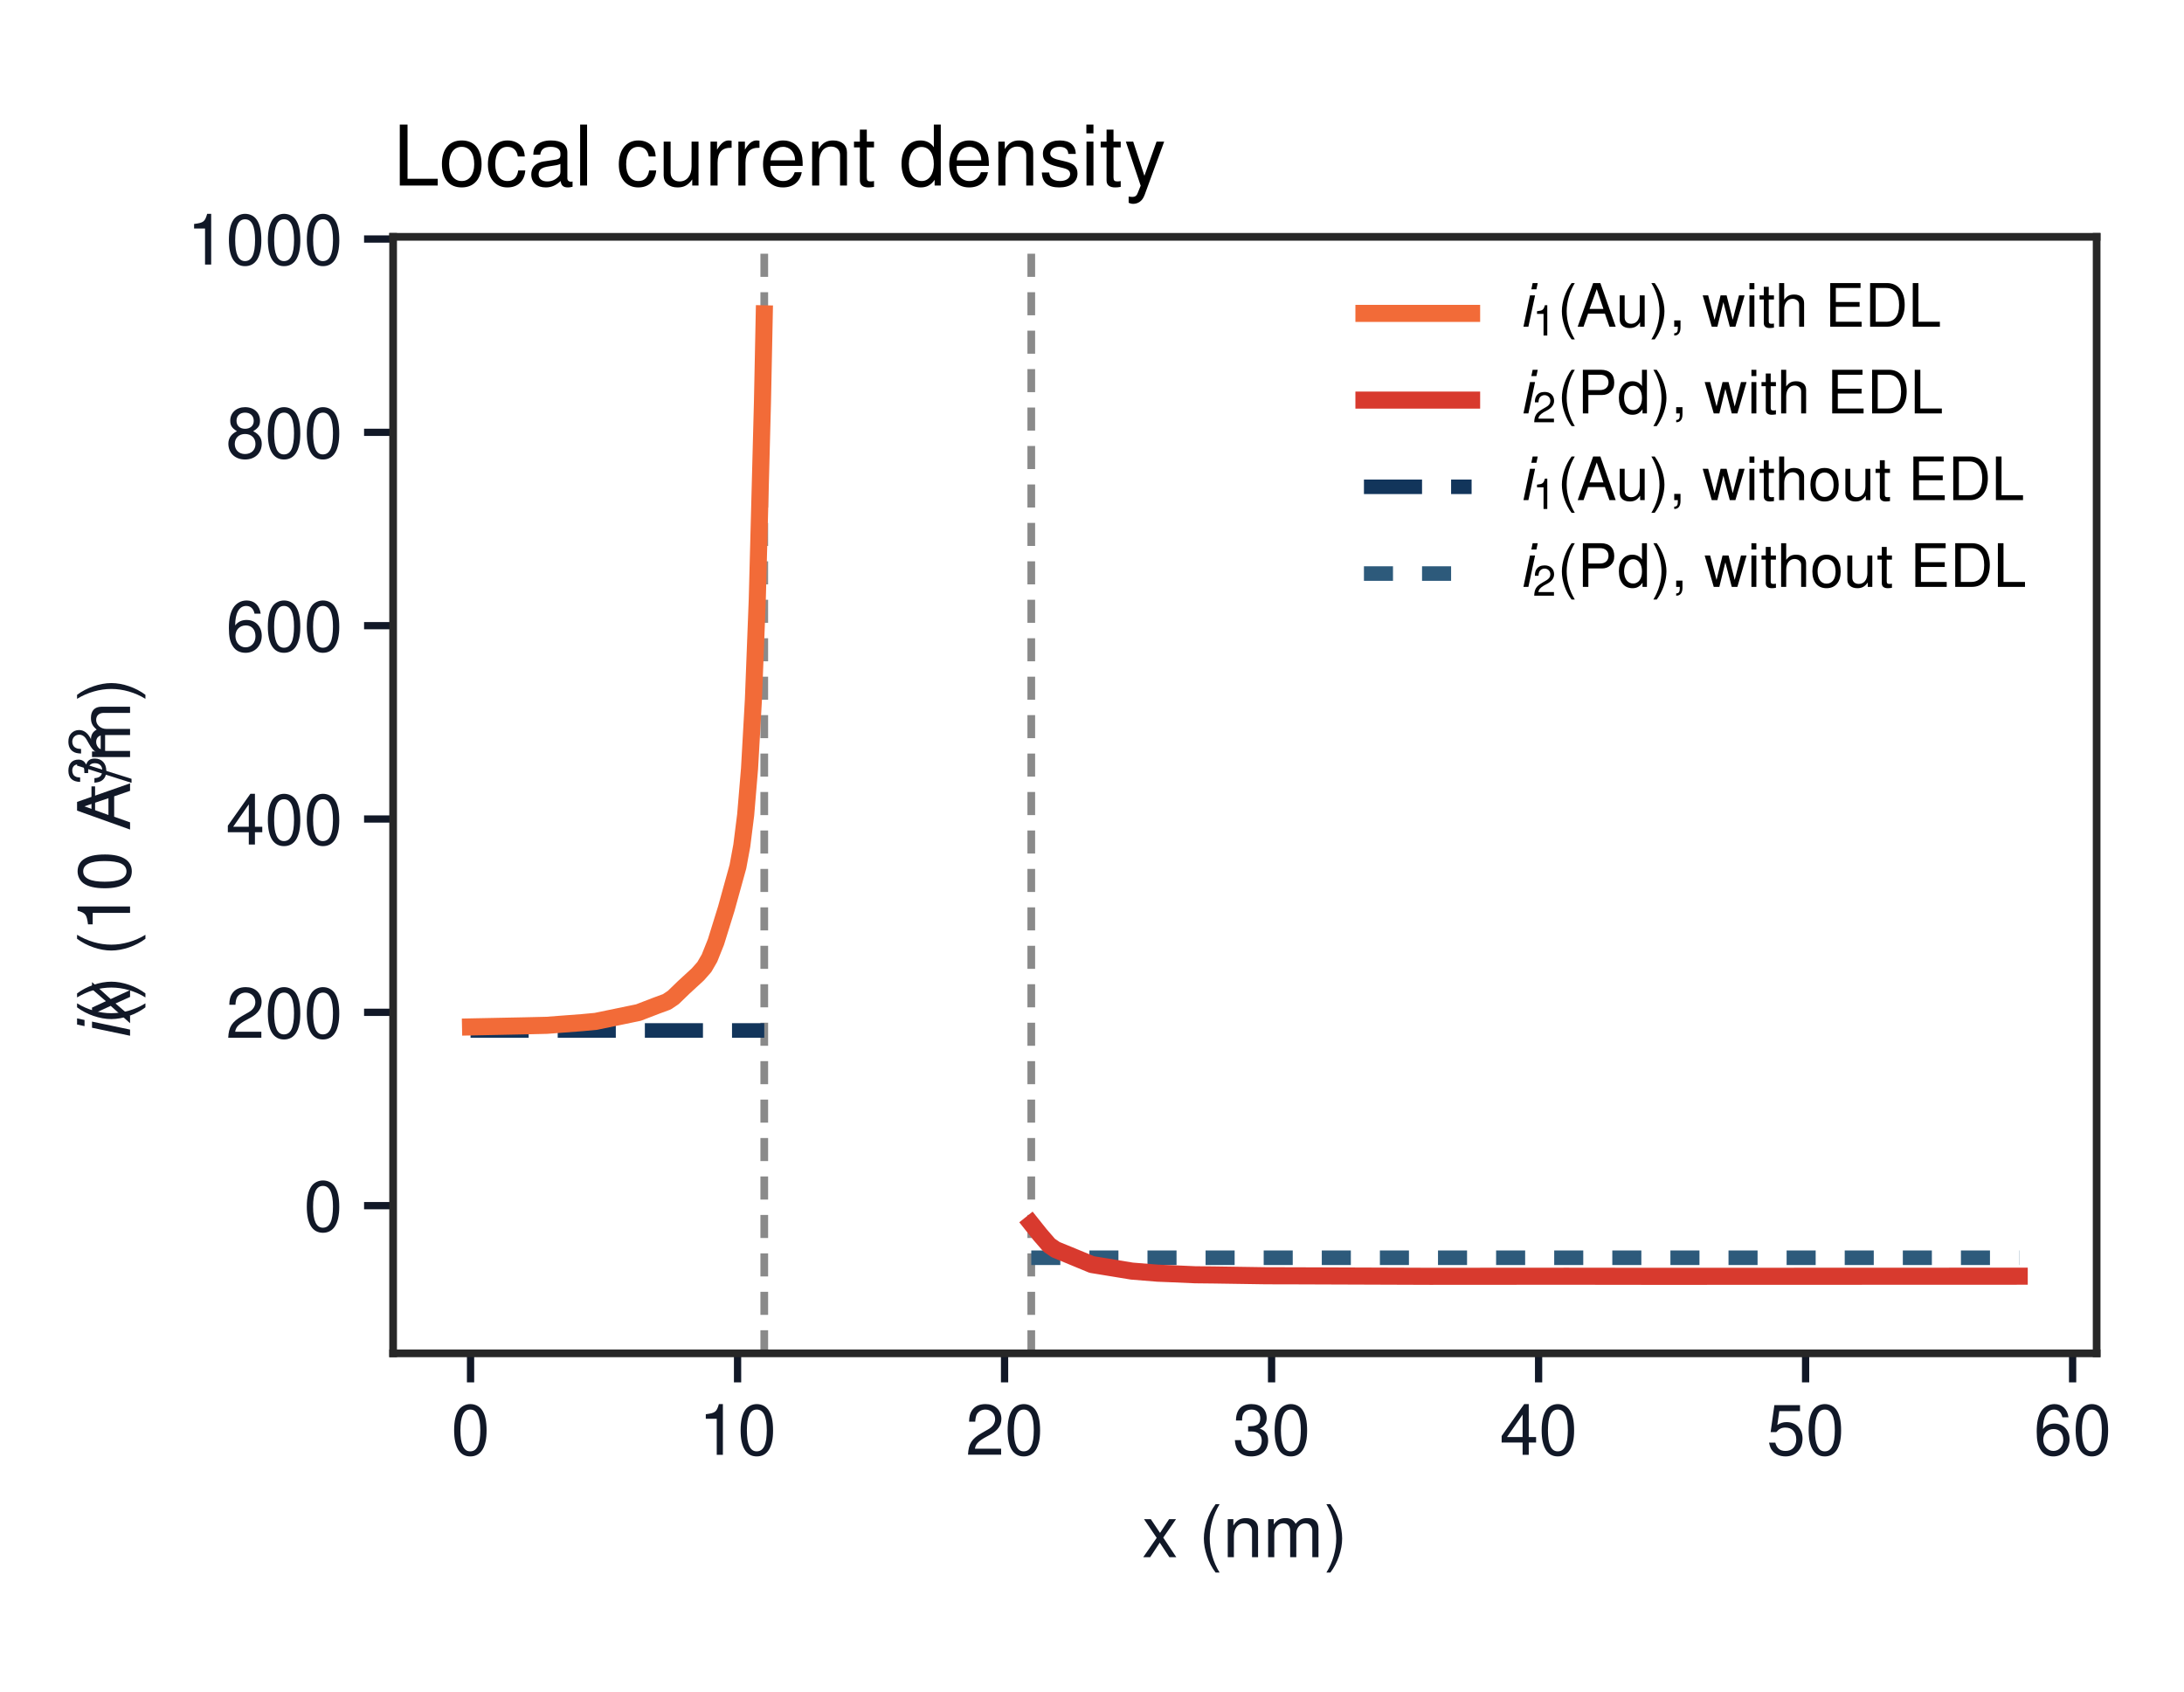
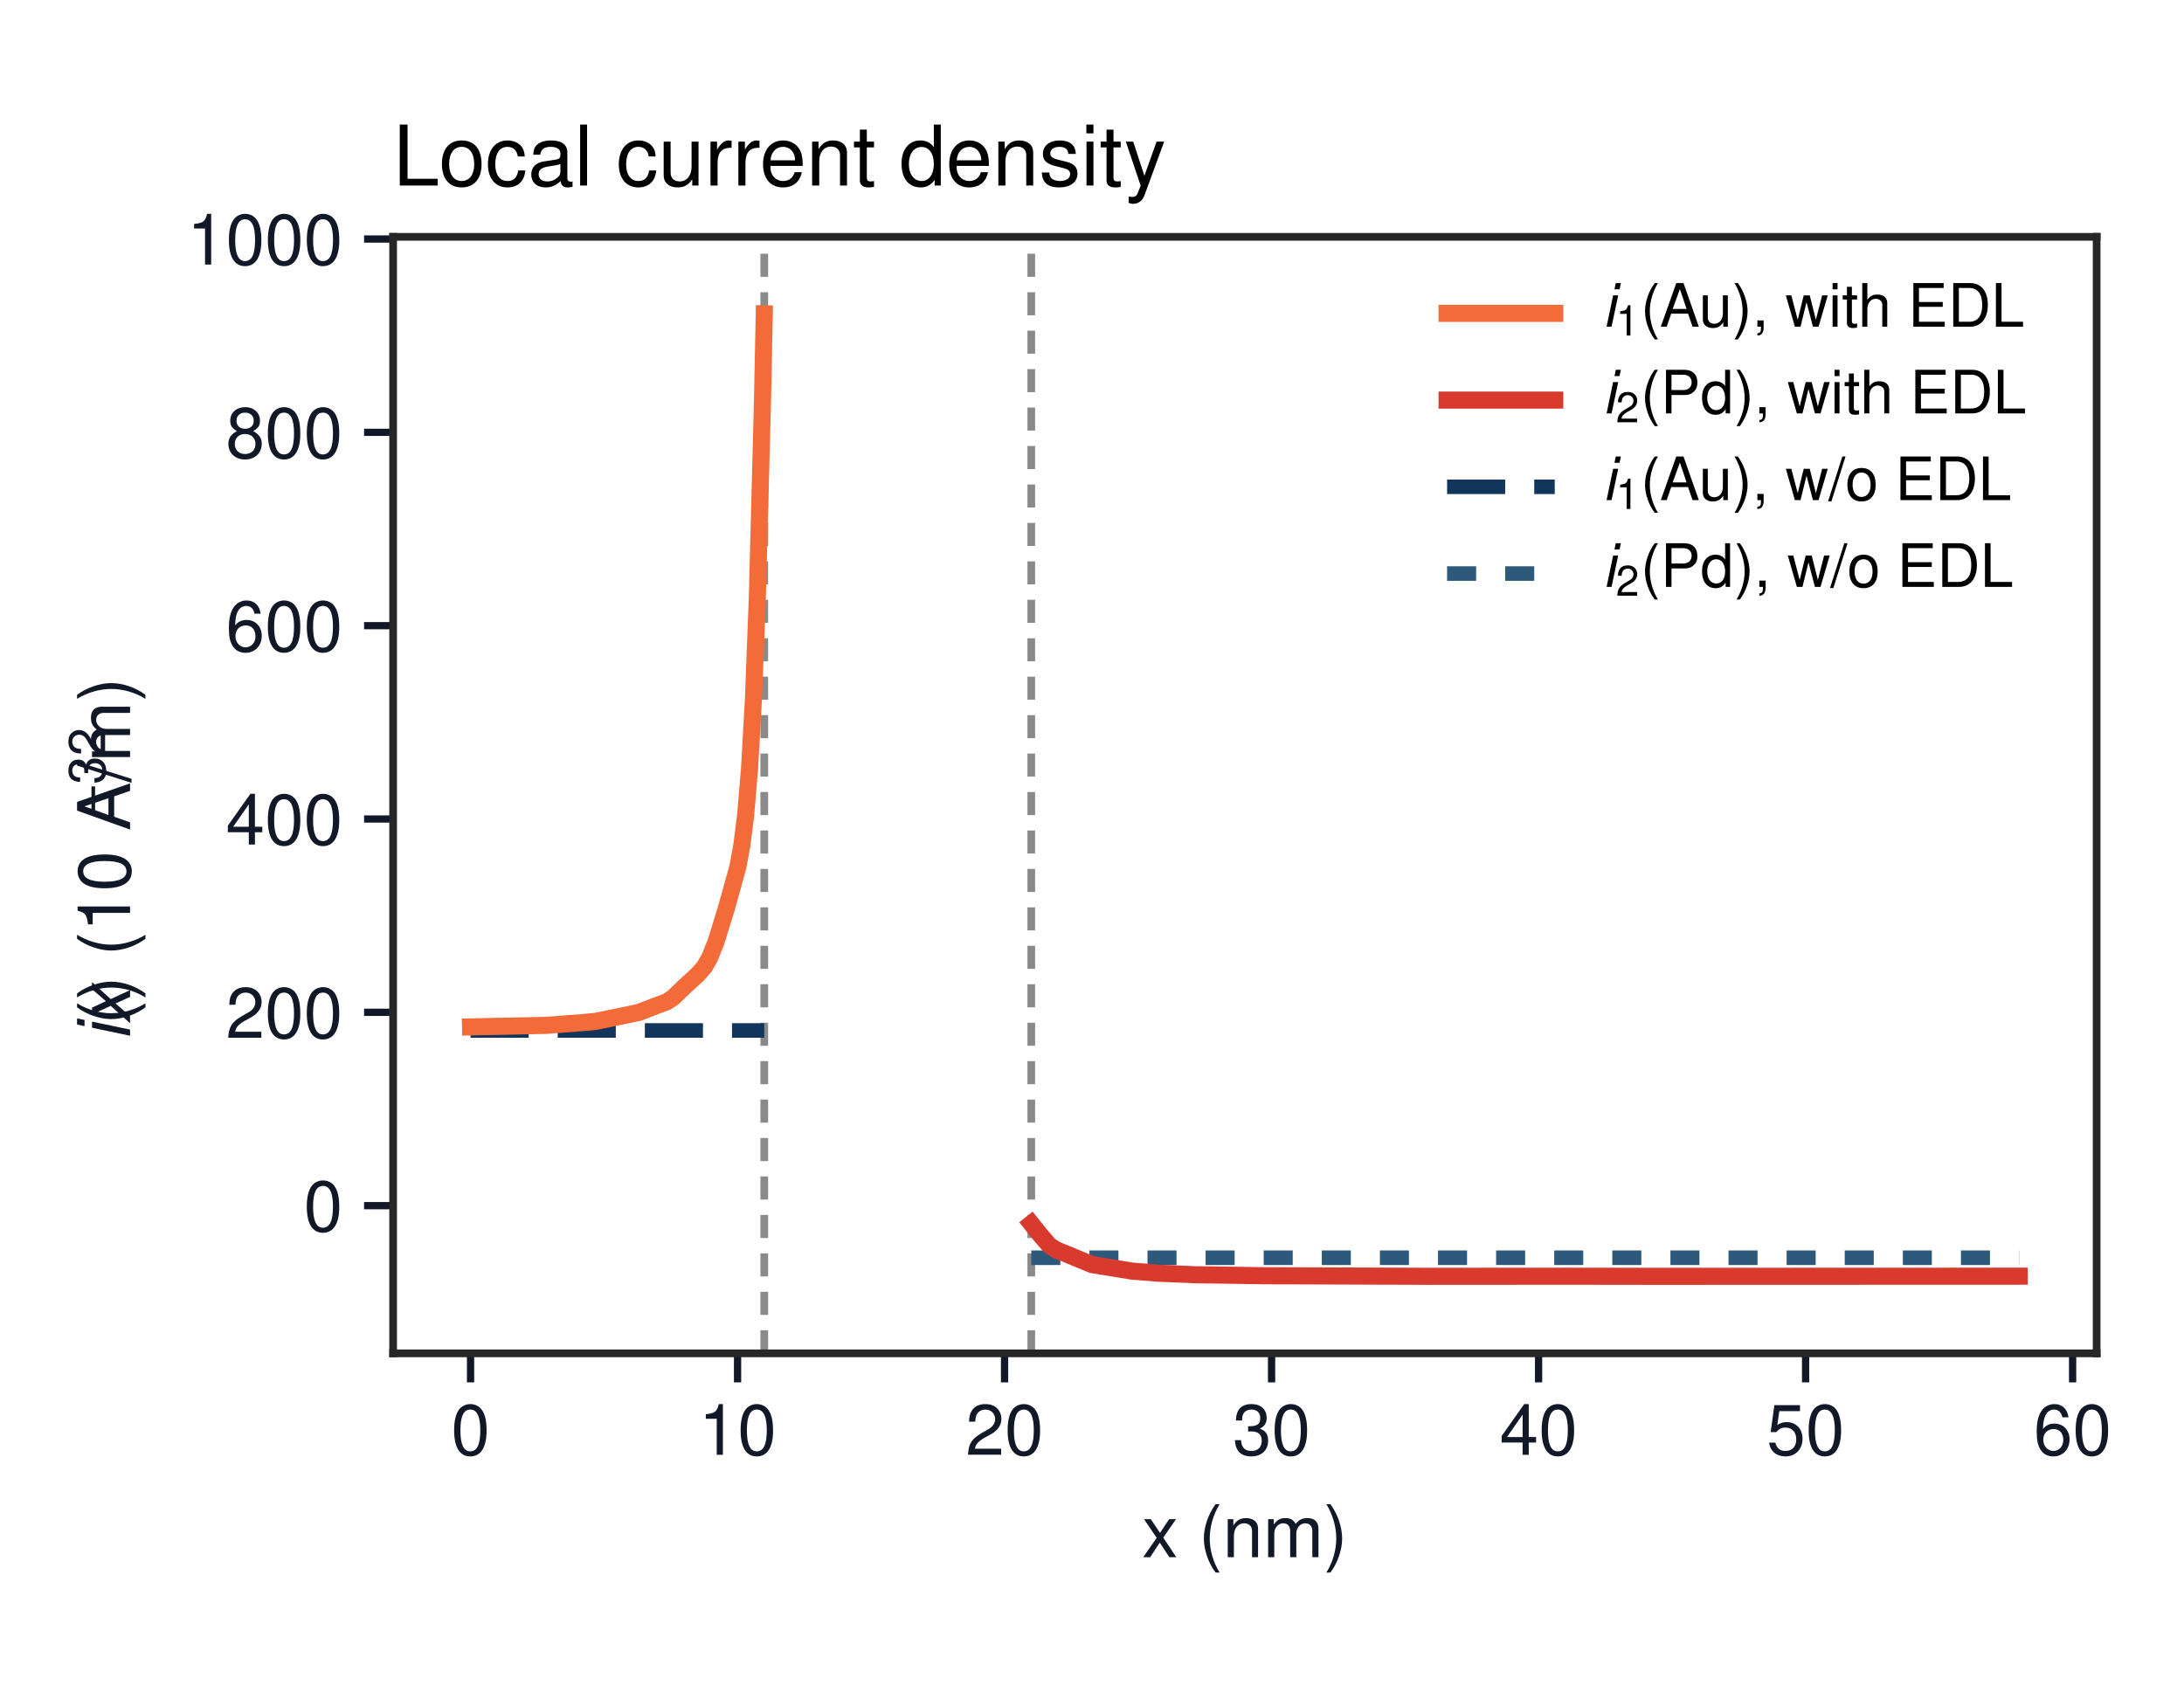
<svg xmlns="http://www.w3.org/2000/svg" xmlns:xlink="http://www.w3.org/1999/xlink" width="255.6pt" height="198pt" viewBox="0 0 255.6 198" version="1.1">
  <defs>
    <style type="text/css">*{stroke-linejoin: round; stroke-linecap: butt}</style>
  </defs>
  <g id="figure_1">
    <g id="patch_1">
      <path d="M 0 198  L 255.6 198  L 255.6 0  L 0 0  L 0 198  z " style="fill: none; opacity: 0" />
    </g>
    <g id="axes_1">
      <g id="patch_2">
        <path d="M 46.008 158.4  L 245.376 158.4  L 245.376 27.72  L 46.008 27.72  L 46.008 158.4  z " style="fill: none" />
      </g>
      <g id="matplotlib.axis_1">
        <g id="xtick_1">
          <g id="line2d_1">
            <defs>
-               <path id="mf404d20f85" d="M 0 0  L 0 3.4  " style="stroke: #111827; stroke-width: 0.85" />
+               <path id="m3ea3c2233b" d="M 0 0  L 0 3.4  " style="stroke: #111827; stroke-width: 0.85" />
            </defs>
            <g>
-               <use xlink:href="#mf404d20f85" x="55.07" y="158.4" style="fill: #111827; stroke: #111827; stroke-width: 0.85" />
+               <use xlink:href="#m3ea3c2233b" x="55.07" y="158.4" style="fill: #111827; stroke: #111827; stroke-width: 0.85" />
            </g>
          </g>
          <g id="text_1">
            <text style="fill: #111827; font: 8.2px 'Helvetica', 'Nimbus Sans', 'Arial', 'DejaVu Sans', sans-serif; text-anchor: middle" x="55.07" y="170.278" transform="rotate(-0 55.07018 170.2783)">0</text>
          </g>
        </g>
        <g id="xtick_2">
          <g id="line2d_2">
            <g>
-               <use xlink:href="#mf404d20f85" x="86.319" y="158.4" style="fill: #111827; stroke: #111827; stroke-width: 0.85" />
+               <use xlink:href="#m3ea3c2233b" x="86.319" y="158.4" style="fill: #111827; stroke: #111827; stroke-width: 0.85" />
            </g>
          </g>
          <g id="text_2">
            <text style="fill: #111827; font: 8.2px 'Helvetica', 'Nimbus Sans', 'Arial', 'DejaVu Sans', sans-serif; text-anchor: middle" x="86.319" y="170.278" transform="rotate(-0 86.31909 170.2783)">10</text>
          </g>
        </g>
        <g id="xtick_3">
          <g id="line2d_3">
            <g>
-               <use xlink:href="#mf404d20f85" x="117.568" y="158.4" style="fill: #111827; stroke: #111827; stroke-width: 0.85" />
+               <use xlink:href="#m3ea3c2233b" x="117.568" y="158.4" style="fill: #111827; stroke: #111827; stroke-width: 0.85" />
            </g>
          </g>
          <g id="text_3">
            <text style="fill: #111827; font: 8.2px 'Helvetica', 'Nimbus Sans', 'Arial', 'DejaVu Sans', sans-serif; text-anchor: middle" x="117.568" y="170.278" transform="rotate(-0 117.568 170.2783)">20</text>
          </g>
        </g>
        <g id="xtick_4">
          <g id="line2d_4">
            <g>
-               <use xlink:href="#mf404d20f85" x="148.817" y="158.4" style="fill: #111827; stroke: #111827; stroke-width: 0.85" />
+               <use xlink:href="#m3ea3c2233b" x="148.817" y="158.4" style="fill: #111827; stroke: #111827; stroke-width: 0.85" />
            </g>
          </g>
          <g id="text_4">
            <text style="fill: #111827; font: 8.2px 'Helvetica', 'Nimbus Sans', 'Arial', 'DejaVu Sans', sans-serif; text-anchor: middle" x="148.817" y="170.278" transform="rotate(-0 148.8169 170.2783)">30</text>
          </g>
        </g>
        <g id="xtick_5">
          <g id="line2d_5">
            <g>
-               <use xlink:href="#mf404d20f85" x="180.066" y="158.4" style="fill: #111827; stroke: #111827; stroke-width: 0.85" />
+               <use xlink:href="#m3ea3c2233b" x="180.066" y="158.4" style="fill: #111827; stroke: #111827; stroke-width: 0.85" />
            </g>
          </g>
          <g id="text_5">
            <text style="fill: #111827; font: 8.2px 'Helvetica', 'Nimbus Sans', 'Arial', 'DejaVu Sans', sans-serif; text-anchor: middle" x="180.066" y="170.278" transform="rotate(-0 180.0658 170.2783)">40</text>
          </g>
        </g>
        <g id="xtick_6">
          <g id="line2d_6">
            <g>
-               <use xlink:href="#mf404d20f85" x="211.315" y="158.4" style="fill: #111827; stroke: #111827; stroke-width: 0.85" />
+               <use xlink:href="#m3ea3c2233b" x="211.315" y="158.4" style="fill: #111827; stroke: #111827; stroke-width: 0.85" />
            </g>
          </g>
          <g id="text_6">
            <text style="fill: #111827; font: 8.2px 'Helvetica', 'Nimbus Sans', 'Arial', 'DejaVu Sans', sans-serif; text-anchor: middle" x="211.315" y="170.278" transform="rotate(-0 211.3147 170.2783)">50</text>
          </g>
        </g>
        <g id="xtick_7">
          <g id="line2d_7">
            <g>
-               <use xlink:href="#mf404d20f85" x="242.564" y="158.4" style="fill: #111827; stroke: #111827; stroke-width: 0.85" />
+               <use xlink:href="#m3ea3c2233b" x="242.564" y="158.4" style="fill: #111827; stroke: #111827; stroke-width: 0.85" />
            </g>
          </g>
          <g id="text_7">
            <text style="fill: #111827; font: 8.2px 'Helvetica', 'Nimbus Sans', 'Arial', 'DejaVu Sans', sans-serif; text-anchor: middle" x="242.564" y="170.278" transform="rotate(-0 242.5636 170.2783)">60</text>
          </g>
        </g>
        <g id="text_8">
          <text style="fill: #111827; font: 8.5px 'Helvetica', 'Nimbus Sans', 'Arial', 'DejaVu Sans', sans-serif; text-anchor: middle" x="145.692" y="182.263" transform="rotate(-0 145.692 182.2627)">x (nm)</text>
        </g>
      </g>
      <g id="matplotlib.axis_2">
        <g id="ytick_1">
          <g id="line2d_8">
            <defs>
-               <path id="m4a5622a10d" d="M 0 0  L -3.4 0  " style="stroke: #111827; stroke-width: 0.85" />
+               <path id="mb345147439" d="M 0 0  L -3.4 0  " style="stroke: #111827; stroke-width: 0.85" />
            </defs>
            <g>
-               <use xlink:href="#m4a5622a10d" x="46.008" y="141.115" style="fill: #111827; stroke: #111827; stroke-width: 0.85" />
+               <use xlink:href="#mb345147439" x="46.008" y="141.115" style="fill: #111827; stroke: #111827; stroke-width: 0.85" />
            </g>
          </g>
          <g id="text_9">
            <text style="fill: #111827; font: 8.2px 'Helvetica', 'Nimbus Sans', 'Arial', 'DejaVu Sans', sans-serif; text-anchor: end" x="40.108" y="144.104" transform="rotate(-0 40.108 144.1041)">0</text>
          </g>
        </g>
        <g id="ytick_2">
          <g id="line2d_9">
            <g>
-               <use xlink:href="#m4a5622a10d" x="46.008" y="118.487" style="fill: #111827; stroke: #111827; stroke-width: 0.85" />
+               <use xlink:href="#mb345147439" x="46.008" y="118.487" style="fill: #111827; stroke: #111827; stroke-width: 0.85" />
            </g>
          </g>
          <g id="text_10">
            <text style="fill: #111827; font: 8.2px 'Helvetica', 'Nimbus Sans', 'Arial', 'DejaVu Sans', sans-serif; text-anchor: end" x="40.108" y="121.476" transform="rotate(-0 40.108 121.4762)">200</text>
          </g>
        </g>
        <g id="ytick_3">
          <g id="line2d_10">
            <g>
-               <use xlink:href="#m4a5622a10d" x="46.008" y="95.859" style="fill: #111827; stroke: #111827; stroke-width: 0.85" />
+               <use xlink:href="#mb345147439" x="46.008" y="95.859" style="fill: #111827; stroke: #111827; stroke-width: 0.85" />
            </g>
          </g>
          <g id="text_11">
            <text style="fill: #111827; font: 8.2px 'Helvetica', 'Nimbus Sans', 'Arial', 'DejaVu Sans', sans-serif; text-anchor: end" x="40.108" y="98.848" transform="rotate(-0 40.108 98.84835)">400</text>
          </g>
        </g>
        <g id="ytick_4">
          <g id="line2d_11">
            <g>
-               <use xlink:href="#m4a5622a10d" x="46.008" y="73.231" style="fill: #111827; stroke: #111827; stroke-width: 0.85" />
+               <use xlink:href="#mb345147439" x="46.008" y="73.231" style="fill: #111827; stroke: #111827; stroke-width: 0.85" />
            </g>
          </g>
          <g id="text_12">
            <text style="fill: #111827; font: 8.2px 'Helvetica', 'Nimbus Sans', 'Arial', 'DejaVu Sans', sans-serif; text-anchor: end" x="40.108" y="76.22" transform="rotate(-0 40.108 76.22047)">600</text>
          </g>
        </g>
        <g id="ytick_5">
          <g id="line2d_12">
            <g>
-               <use xlink:href="#m4a5622a10d" x="46.008" y="50.603" style="fill: #111827; stroke: #111827; stroke-width: 0.85" />
+               <use xlink:href="#mb345147439" x="46.008" y="50.603" style="fill: #111827; stroke: #111827; stroke-width: 0.85" />
            </g>
          </g>
          <g id="text_13">
            <text style="fill: #111827; font: 8.2px 'Helvetica', 'Nimbus Sans', 'Arial', 'DejaVu Sans', sans-serif; text-anchor: end" x="40.108" y="53.593" transform="rotate(-0 40.108 53.59259)">800</text>
          </g>
        </g>
        <g id="ytick_6">
          <g id="line2d_13">
            <g>
-               <use xlink:href="#m4a5622a10d" x="46.008" y="27.976" style="fill: #111827; stroke: #111827; stroke-width: 0.85" />
+               <use xlink:href="#mb345147439" x="46.008" y="27.976" style="fill: #111827; stroke: #111827; stroke-width: 0.85" />
            </g>
          </g>
          <g id="text_14">
            <text style="fill: #111827; font: 8.2px 'Helvetica', 'Nimbus Sans', 'Arial', 'DejaVu Sans', sans-serif; text-anchor: end" x="40.108" y="30.965" transform="rotate(-0 40.108 30.96471)">1000</text>
          </g>
        </g>
        <g id="text_15">
          <g style="fill: #111827" transform="translate(16.00325 121.79) rotate(-90)">
            <text>
              <tspan style="font: italic 8.5px 'Nimbus Sans'" x="0 4.717" y="-0.779">ix</tspan>
              <tspan style="font: 8.5px 'Nimbus Sans'" x="1.887 8.967 11.798 14.161 16.991 21.717 33.508 35.871 41.541 43.904 54.574" y="-0.779">() (10 A/m)</tspan>
              <tspan style="font: 5.95px 'Nimbus Sans'" x="26.517 29.991 51.057" y="-3.702">−32</tspan>
            </text>
          </g>
        </g>
      </g>
      <g id="line2d_14">
-         <path d="M 89.444 158.4  L 89.444 27.72  " clip-path="url(#pbeebf74655)" style="fill: none; stroke-dasharray: 2.7,1.8; stroke-dashoffset: 0; stroke: #767676; stroke-opacity: 0.85; stroke-width: 0.9" />
+         <path d="M 89.444 158.4  L 89.444 27.72  " clip-path="url(#pe1183c28b0)" style="fill: none; stroke-dasharray: 2.7,1.8; stroke-dashoffset: 0; stroke: #767676; stroke-opacity: 0.85; stroke-width: 0.9" />
      </g>
      <g id="line2d_15">
-         <path d="M 120.693 158.4  L 120.693 27.72  " clip-path="url(#pbeebf74655)" style="fill: none; stroke-dasharray: 2.7,1.8; stroke-dashoffset: 0; stroke: #767676; stroke-opacity: 0.85; stroke-width: 0.9" />
+         <path d="M 120.693 158.4  L 120.693 27.72  " clip-path="url(#pe1183c28b0)" style="fill: none; stroke-dasharray: 2.7,1.8; stroke-dashoffset: 0; stroke: #767676; stroke-opacity: 0.85; stroke-width: 0.9" />
      </g>
      <g id="patch_3">
        <path d="M 46.008 158.4  L 46.008 27.72  " style="fill: none; stroke: #272727; stroke-width: 0.9; stroke-linejoin: miter; stroke-linecap: square" />
      </g>
      <g id="patch_4">
        <path d="M 245.376 158.4  L 245.376 27.72  " style="fill: none; stroke: #272727; stroke-width: 0.9; stroke-linejoin: miter; stroke-linecap: square" />
      </g>
      <g id="patch_5">
        <path d="M 46.008 158.4  L 245.376 158.4  " style="fill: none; stroke: #272727; stroke-width: 0.9; stroke-linejoin: miter; stroke-linecap: square" />
      </g>
      <g id="patch_6">
        <path d="M 46.008 27.72  L 245.376 27.72  " style="fill: none; stroke: #272727; stroke-width: 0.9; stroke-linejoin: miter; stroke-linecap: square" />
      </g>
      <g id="line2d_16">
-         <path d="M 55.07 120.61  L 89.444 120.61  L 89.444 120.61  " clip-path="url(#pbeebf74655)" style="fill: none; stroke-dasharray: 6.8,3.4; stroke-dashoffset: 0; stroke: #12355b; stroke-width: 1.7" />
+         <path d="M 55.07 120.61  L 89.444 120.61  L 89.444 120.61  " clip-path="url(#pe1183c28b0)" style="fill: none; stroke-dasharray: 6.8,3.4; stroke-dashoffset: 0; stroke: #12355b; stroke-width: 1.7" />
      </g>
      <g id="line2d_17">
-         <path d="M 120.693 147.211  L 236.314 147.211  L 236.314 147.211  " clip-path="url(#pbeebf74655)" style="fill: none; stroke-dasharray: 3.4,3.4; stroke-dashoffset: 0; stroke: #2d5a7b; stroke-width: 1.7" />
+         <path d="M 120.693 147.211  L 236.314 147.211  L 236.314 147.211  " clip-path="url(#pe1183c28b0)" style="fill: none; stroke-dasharray: 3.4,3.4; stroke-dashoffset: 0; stroke: #2d5a7b; stroke-width: 1.7" />
      </g>
      <g id="text_16">
        <text style="font: 9.8px 'Helvetica', 'Nimbus Sans', 'Arial', 'DejaVu Sans', sans-serif; text-anchor: start" x="46.008" y="21.72" transform="rotate(-0 46.008 21.72)">Local current density</text>
      </g>
      <g id="line2d_18">
-         <path d="M 55.07 120.195  L 61.419 120.067  L 63.989 120.007  L 65.803 119.869  L 68.07 119.699  L 69.733 119.544  L 74.721 118.514  L 76.838 117.699  L 78.047 117.255  L 78.803 116.745  L 80.012 115.572  L 81.675 114.043  L 82.431 113.184  L 83.035 112.138  L 83.791 110.248  L 85 106.352  L 86.361 101.435  L 86.814 98.979  L 87.268 95.377  L 87.721 89.951  L 88.175 81.859  L 88.628 70.119  L 89.233 47.064  L 89.444 36.732  L 89.444 36.732  " clip-path="url(#pbeebf74655)" style="fill: none; stroke: #f26b38; stroke-width: 2; stroke-linecap: square" />
+         <path d="M 55.07 120.195  L 61.419 120.067  L 63.989 120.007  L 65.803 119.869  L 68.07 119.699  L 69.733 119.544  L 74.721 118.514  L 76.838 117.699  L 78.047 117.255  L 78.803 116.745  L 80.012 115.572  L 81.675 114.043  L 82.431 113.184  L 83.035 112.138  L 83.791 110.248  L 85 106.352  L 86.361 101.435  L 86.814 98.979  L 87.268 95.377  L 87.721 89.951  L 88.175 81.859  L 88.628 70.119  L 89.233 47.064  L 89.444 36.732  L 89.444 36.732  " clip-path="url(#pe1183c28b0)" style="fill: none; stroke: #f26b38; stroke-width: 2; stroke-linecap: square" />
      </g>
      <g id="line2d_19">
-         <path d="M 120.693 143.22  L 121.733 144.523  L 122.791 145.744  L 123.547 146.264  L 125.058 146.88  L 127.779 148.006  L 132.465 148.773  L 135.489 149.018  L 137.302 149.091  L 139.872 149.204  L 142.14 149.229  L 148.186 149.322  L 151.663 149.329  L 167.384 149.385  L 183.407 149.374  L 193.837 149.387  L 236.314 149.371  L 236.314 149.371  " clip-path="url(#pbeebf74655)" style="fill: none; stroke: #d83a2e; stroke-width: 2; stroke-linecap: square" />
+         <path d="M 120.693 143.22  L 121.733 144.523  L 122.791 145.744  L 123.547 146.264  L 125.058 146.88  L 127.779 148.006  L 132.465 148.773  L 135.489 149.018  L 137.302 149.091  L 139.872 149.204  L 142.14 149.229  L 148.186 149.322  L 151.663 149.329  L 167.384 149.385  L 183.407 149.374  L 193.837 149.387  L 236.314 149.371  L 236.314 149.371  " clip-path="url(#pe1183c28b0)" style="fill: none; stroke: #d83a2e; stroke-width: 2; stroke-linecap: square" />
      </g>
      <g id="legend_1">
        <g id="line2d_20">
-           <path d="M 159.626 36.68  L 165.926 36.68  L 172.226 36.68  " style="fill: none; stroke: #f26b38; stroke-width: 2; stroke-linecap: square" />
+           <path d="M 169.356 36.68  L 175.656 36.68  L 181.956 36.68  " style="fill: none; stroke: #f26b38; stroke-width: 2; stroke-linecap: square" />
        </g>
        <g id="text_17">
-           <g transform="translate(177.826 39.13)">
+           <g transform="translate(187.556 39.13)">
            <text>
              <tspan style="font: italic 7px 'Nimbus Sans'" x="0" y="-0.891">i</tspan>
              <tspan style="font: 4.9px 'Nimbus Sans'" x="1.554" y="0.141">1</tspan>
              <tspan style="font: 7px 'Nimbus Sans'" x="4.45 6.396 8.727 13.396 17.288 19.619 21.565 23.511 28.565 30.119 32.065 35.957 37.903 42.572 47.626" y="-0.891"> (Au), with EDL</tspan>
            </text>
          </g>
        </g>
        <g id="line2d_21">
-           <path d="M 159.626 46.83  L 165.926 46.83  L 172.226 46.83  " style="fill: none; stroke: #d83a2e; stroke-width: 2; stroke-linecap: square" />
+           <path d="M 169.356 46.83  L 175.656 46.83  L 181.956 46.83  " style="fill: none; stroke: #d83a2e; stroke-width: 2; stroke-linecap: square" />
        </g>
        <g id="text_18">
-           <g transform="translate(177.826 49.28)">
+           <g transform="translate(187.556 49.28)">
            <text>
              <tspan style="font: italic 7px 'Nimbus Sans'" x="0" y="-0.891">i</tspan>
              <tspan style="font: 4.9px 'Nimbus Sans'" x="1.554" y="0.141">2</tspan>
              <tspan style="font: 7px 'Nimbus Sans'" x="4.45 6.396 8.727 13.396 17.288 19.619 21.565 23.511 28.565 30.119 32.065 35.957 37.903 42.572 47.626" y="-0.891"> (Pd), with EDL</tspan>
            </text>
          </g>
        </g>
        <g id="line2d_22">
-           <path d="M 159.626 56.98  L 165.926 56.98  L 172.226 56.98  " style="fill: none; stroke-dasharray: 6.8,3.4; stroke-dashoffset: 0; stroke: #12355b; stroke-width: 1.7" />
+           <path d="M 169.356 56.98  L 175.656 56.98  L 181.956 56.98  " style="fill: none; stroke-dasharray: 6.8,3.4; stroke-dashoffset: 0; stroke: #12355b; stroke-width: 1.7" />
        </g>
        <g id="text_19">
-           <g transform="translate(177.826 59.43)">
+           <g transform="translate(187.556 59.43)">
            <text>
              <tspan style="font: italic 7px 'Nimbus Sans'" x="0" y="-0.891">i</tspan>
              <tspan style="font: 4.9px 'Nimbus Sans'" x="1.554" y="0.141">1</tspan>
-               <tspan style="font: 7px 'Nimbus Sans'" x="4.45 6.396 8.727 13.396 17.288 19.619 21.565 23.511 28.565 30.119 32.065 35.957 39.849 43.741 45.687 47.633 52.302 57.356" y="-0.891"> (Au), without EDL</tspan>
+               <tspan style="font: 7px 'Nimbus Sans'" x="4.45 6.396 8.727 13.396 17.288 19.619 21.565 23.511 28.565 30.511 34.403 36.349 41.018 46.072" y="-0.891"> (Au), w/o EDL</tspan>
            </text>
          </g>
        </g>
        <g id="line2d_23">
-           <path d="M 159.626 67.13  L 165.926 67.13  L 172.226 67.13  " style="fill: none; stroke-dasharray: 3.4,3.4; stroke-dashoffset: 0; stroke: #2d5a7b; stroke-width: 1.7" />
+           <path d="M 169.356 67.13  L 175.656 67.13  L 181.956 67.13  " style="fill: none; stroke-dasharray: 3.4,3.4; stroke-dashoffset: 0; stroke: #2d5a7b; stroke-width: 1.7" />
        </g>
        <g id="text_20">
-           <g transform="translate(177.826 69.58)">
+           <g transform="translate(187.556 69.58)">
            <text>
              <tspan style="font: italic 7px 'Nimbus Sans'" x="0" y="-0.891">i</tspan>
              <tspan style="font: 4.9px 'Nimbus Sans'" x="1.554" y="0.141">2</tspan>
-               <tspan style="font: 7px 'Nimbus Sans'" x="4.45 6.396 8.727 13.396 17.288 19.619 21.565 23.511 28.565 30.119 32.065 35.957 39.849 43.741 45.687 47.633 52.302 57.356" y="-0.891"> (Pd), without EDL</tspan>
+               <tspan style="font: 7px 'Nimbus Sans'" x="4.45 6.396 8.727 13.396 17.288 19.619 21.565 23.511 28.565 30.511 34.403 36.349 41.018 46.072" y="-0.891"> (Pd), w/o EDL</tspan>
            </text>
          </g>
        </g>
      </g>
    </g>
  </g>
  <defs>
-     <clipPath id="pbeebf74655">
+     <clipPath id="pe1183c28b0">
      <rect x="46.008" y="27.72" width="199.368" height="130.68" />
    </clipPath>
  </defs>
</svg>
